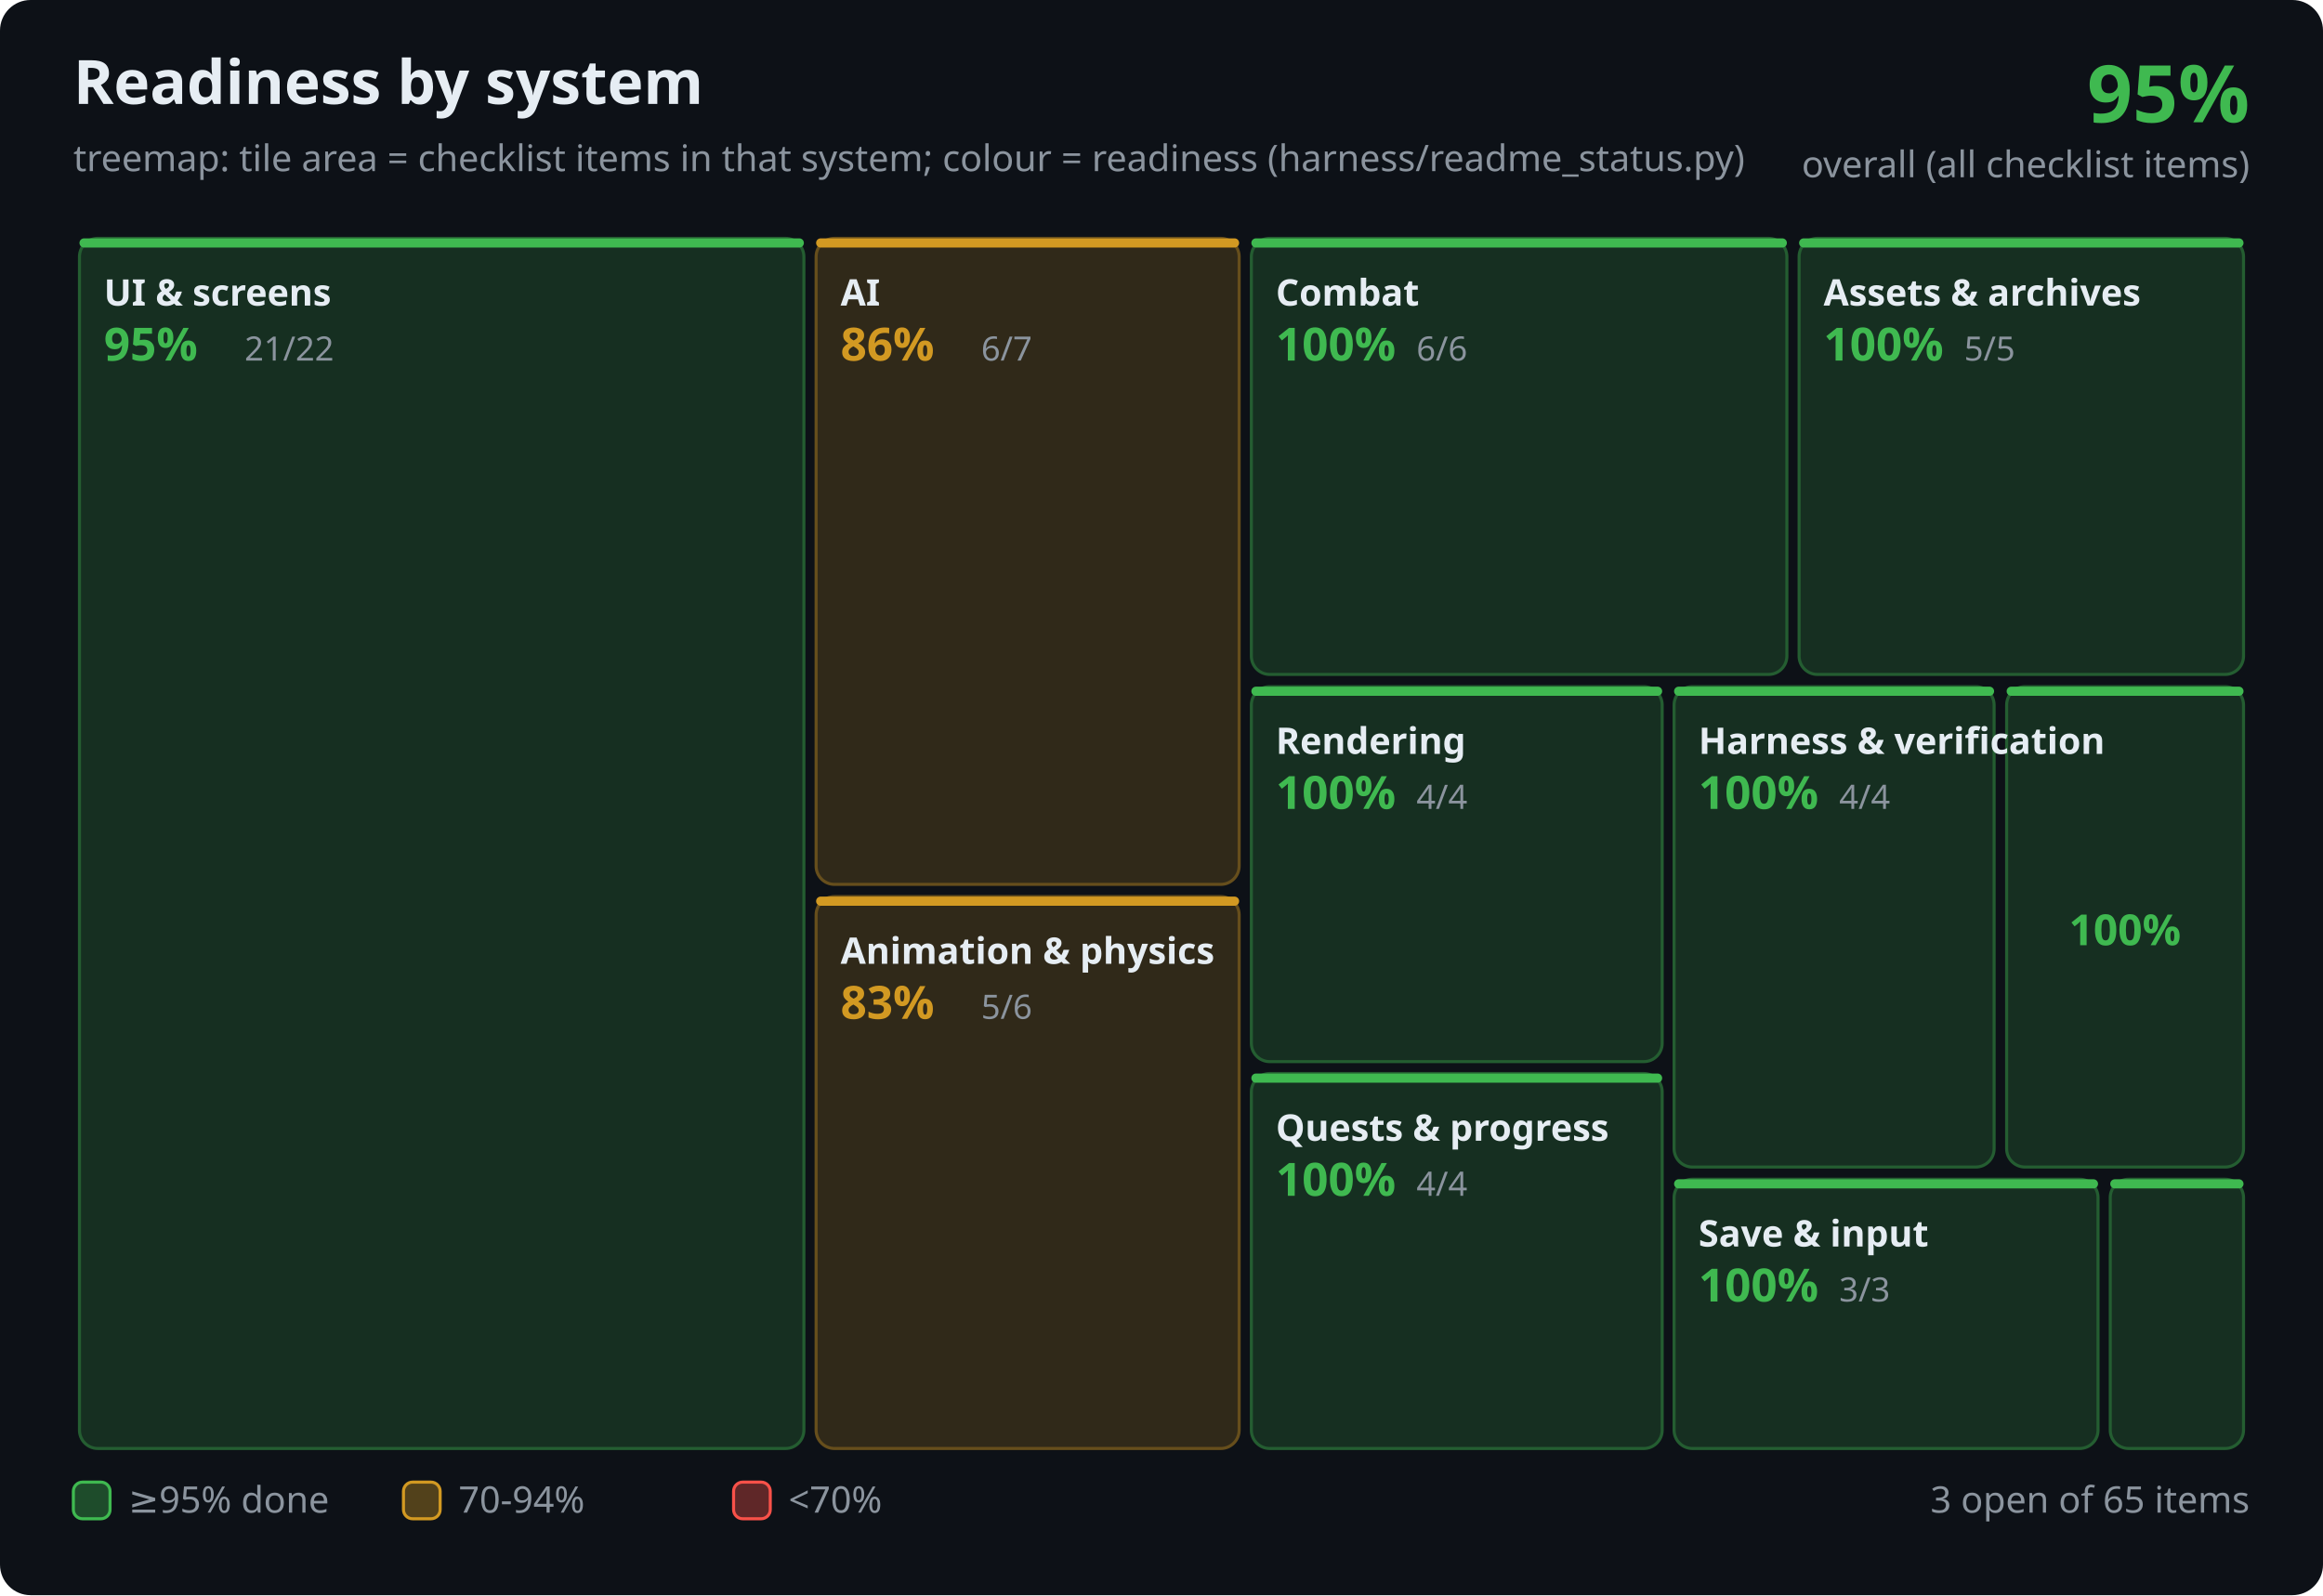
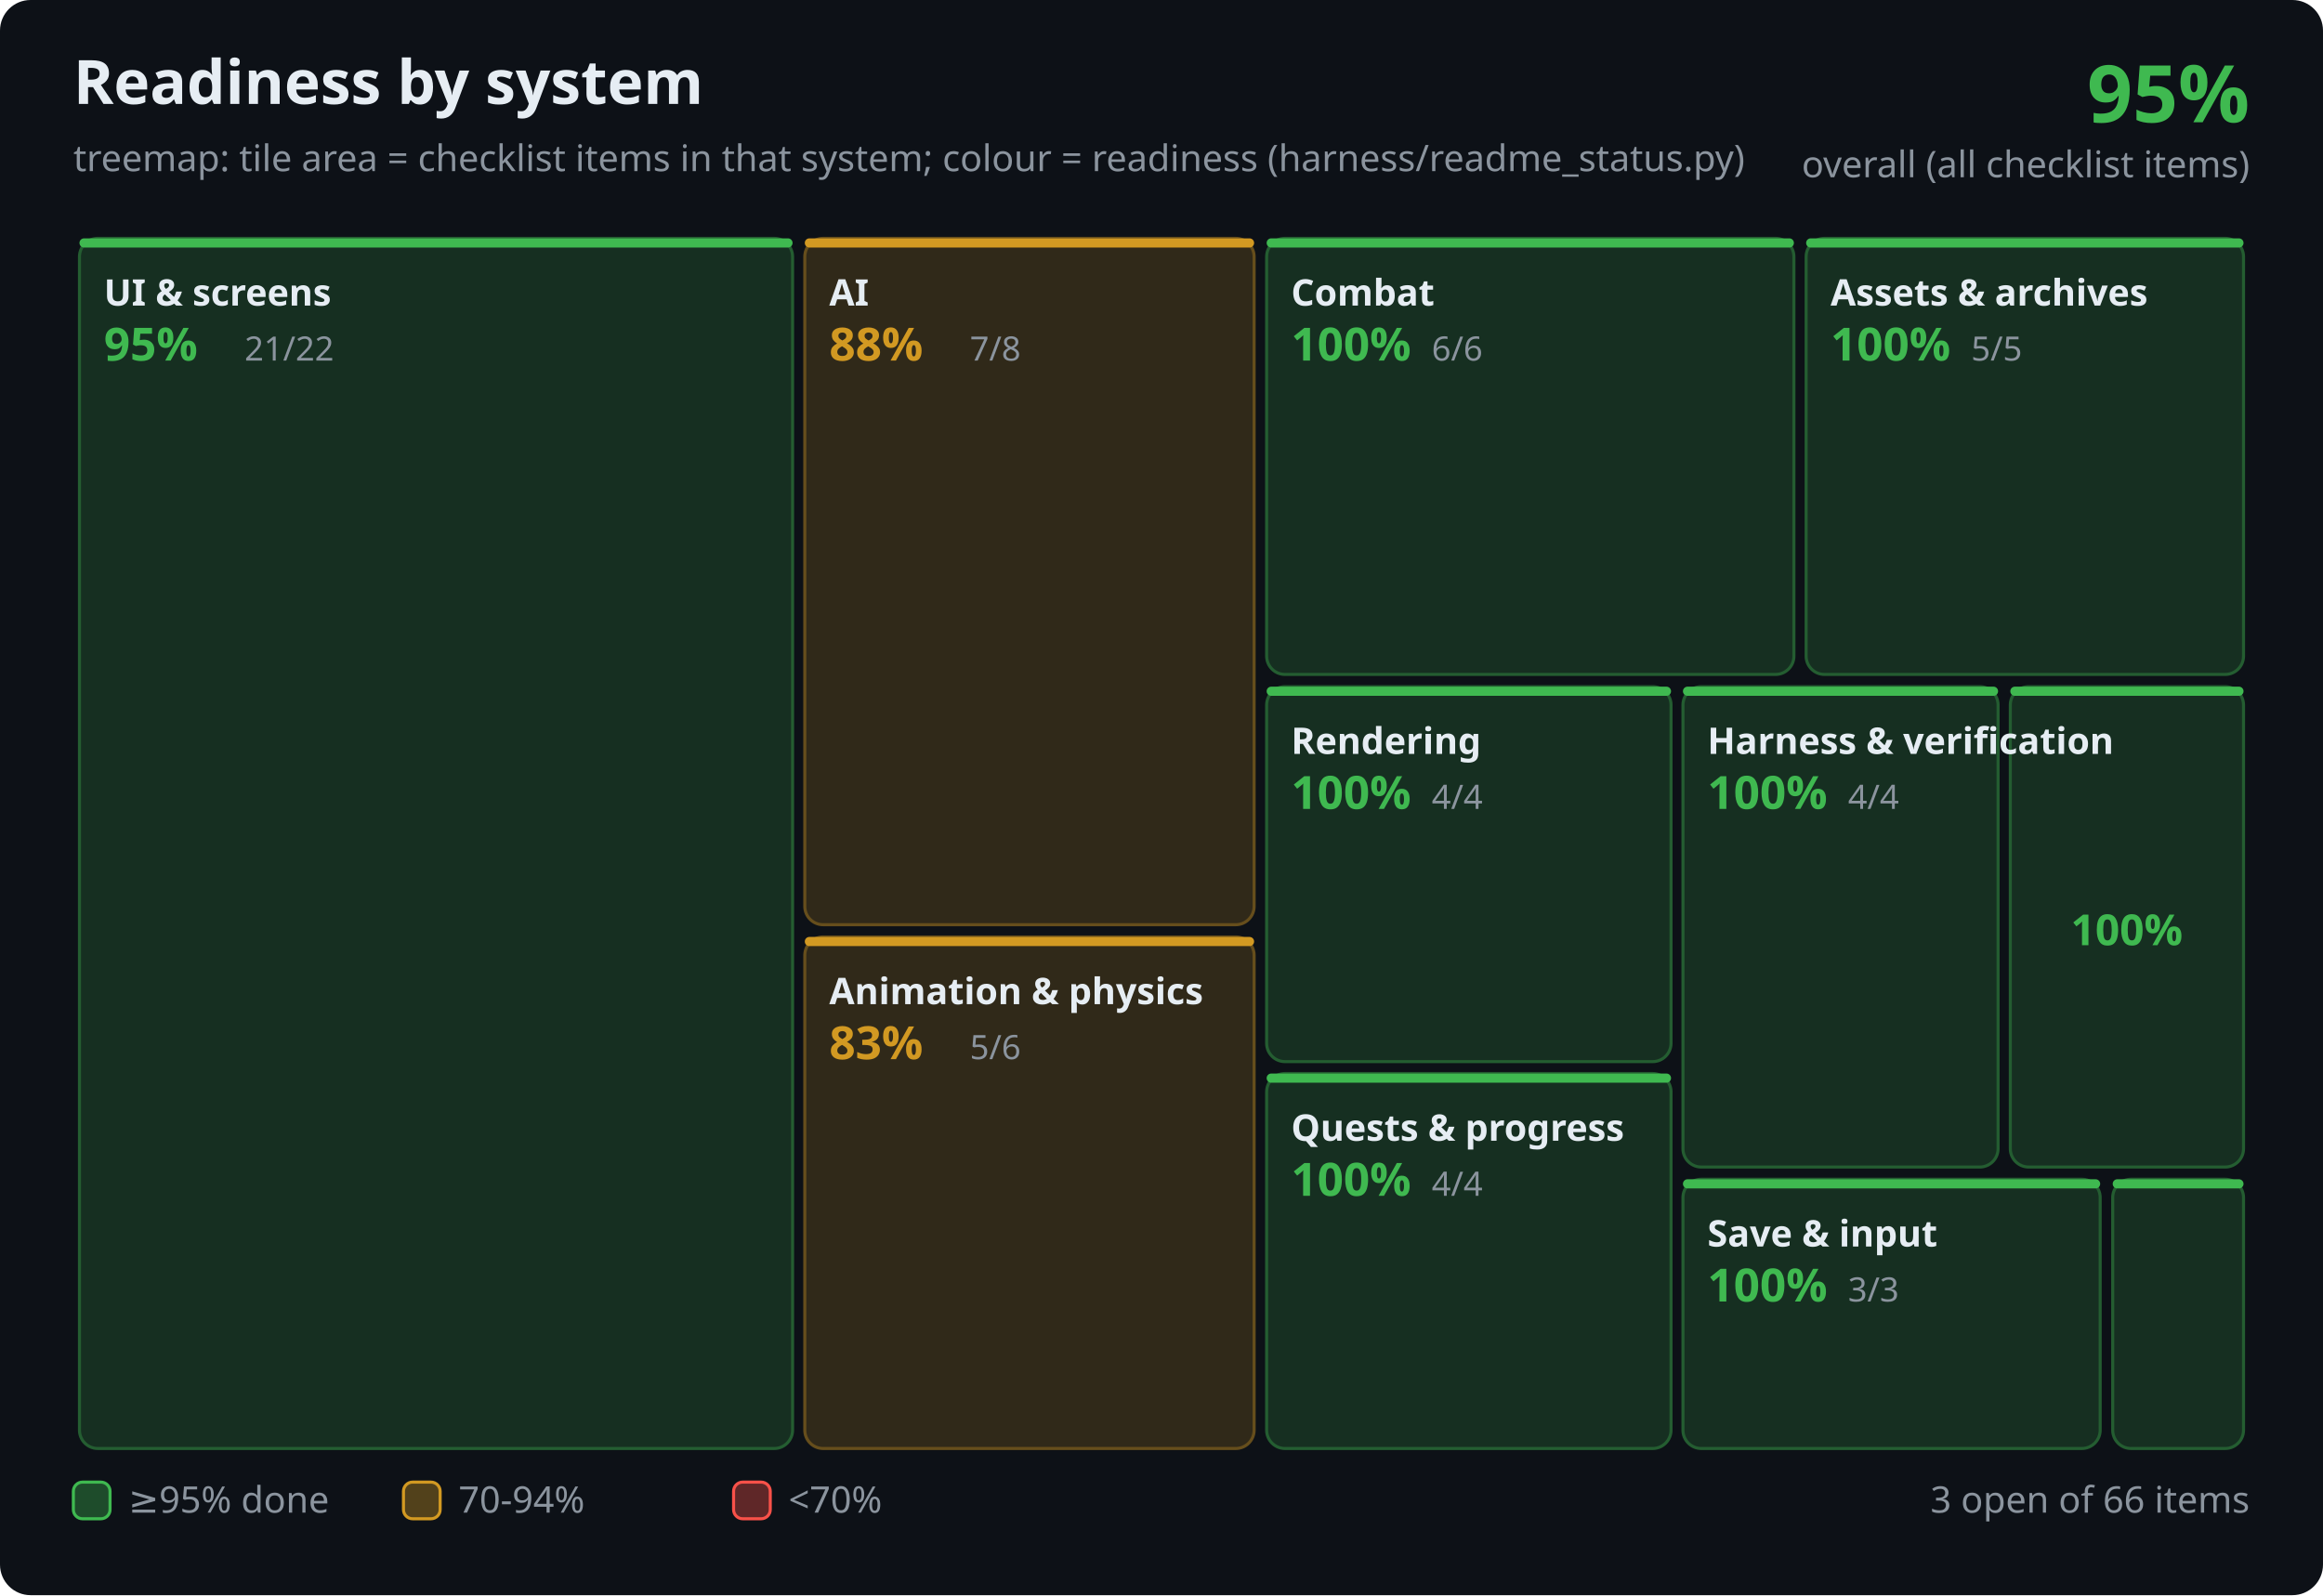
<svg xmlns="http://www.w3.org/2000/svg" width="760" height="522" viewBox="0 0 760 522" font-family="Segoe UI,Ubuntu,sans-serif">
  <rect width="760" height="522" rx="10" fill="#0d1117" />
  <text x="24" y="34" fill="#e6edf3" font-size="20" font-weight="600">Readiness by system</text>
  <text x="24" y="56" fill="#8b949e" font-size="12">treemap: tile area = checklist items in that system; colour = readiness (harness/readme_status.py)</text>
  <text x="736" y="40" fill="#3fb950" font-size="26" font-weight="700" text-anchor="end">95%</text>
  <text x="736" y="58" fill="#8b949e" font-size="12" text-anchor="end">overall (all checklist items)</text>
  <g>
-     <rect x="588.6" y="78.0" width="145.4" height="142.7" rx="6" fill="#162f21" stroke="#245d31" />
-     <rect x="588.6" y="78.0" width="145.4" height="3" rx="1.5" fill="#3fb950" />
-     <text x="596.6" y="100.0" fill="#e6edf3" font-size="12" font-weight="600">Assets &amp; archives</text>
-     <text x="596.6" y="118.0" fill="#3fb950" font-size="15" font-weight="700">100%</text>
-     <text x="642.6" y="118.0" fill="#8b949e" font-size="11">5/5</text>
+     <rect x="590.9" y="78.0" width="143.1" height="142.7" rx="6" fill="#162f21" stroke="#245d31" />
+     <rect x="590.9" y="78.0" width="143.1" height="3" rx="1.5" fill="#3fb950" />
+     <text x="598.9" y="100.0" fill="#e6edf3" font-size="12" font-weight="600">Assets &amp; archives</text>
+     <text x="598.9" y="118.0" fill="#3fb950" font-size="15" font-weight="700">100%</text>
+     <text x="644.9" y="118.0" fill="#8b949e" font-size="11">5/5</text>
  </g>
  <g>
-     <rect x="409.4" y="224.7" width="134.4" height="122.7" rx="6" fill="#162f21" stroke="#245d31" />
-     <rect x="409.4" y="224.7" width="134.4" height="3" rx="1.5" fill="#3fb950" />
-     <text x="417.4" y="246.7" fill="#e6edf3" font-size="12" font-weight="600">Rendering</text>
-     <text x="417.4" y="264.7" fill="#3fb950" font-size="15" font-weight="700">100%</text>
-     <text x="463.4" y="264.7" fill="#8b949e" font-size="11">4/4</text>
+     <rect x="414.4" y="224.7" width="132.3" height="122.7" rx="6" fill="#162f21" stroke="#245d31" />
+     <rect x="414.4" y="224.7" width="132.3" height="3" rx="1.5" fill="#3fb950" />
+     <text x="422.4" y="246.7" fill="#e6edf3" font-size="12" font-weight="600">Rendering</text>
+     <text x="422.4" y="264.7" fill="#3fb950" font-size="15" font-weight="700">100%</text>
+     <text x="468.4" y="264.7" fill="#8b949e" font-size="11">4/4</text>
  </g>
  <g>
-     <rect x="267.0" y="293.4" width="138.4" height="180.6" rx="6" fill="#302919" stroke="#664e1c" />
-     <rect x="267.0" y="293.4" width="138.4" height="3" rx="1.5" fill="#d29922" />
-     <text x="275.0" y="315.4" fill="#e6edf3" font-size="12" font-weight="600">Animation &amp; physics</text>
-     <text x="275.0" y="333.4" fill="#d29922" font-size="15" font-weight="700">83%</text>
-     <text x="321.0" y="333.4" fill="#8b949e" font-size="11">5/6</text>
+     <rect x="263.3" y="306.6" width="147.0" height="167.4" rx="6" fill="#302919" stroke="#664e1c" />
+     <rect x="263.3" y="306.6" width="147.0" height="3" rx="1.5" fill="#d29922" />
+     <text x="271.3" y="328.6" fill="#e6edf3" font-size="12" font-weight="600">Animation &amp; physics</text>
+     <text x="271.3" y="346.6" fill="#d29922" font-size="15" font-weight="700">83%</text>
+     <text x="317.3" y="346.6" fill="#8b949e" font-size="11">5/6</text>
  </g>
  <g>
-     <rect x="409.4" y="78.0" width="175.2" height="142.7" rx="6" fill="#162f21" stroke="#245d31" />
-     <rect x="409.4" y="78.0" width="175.2" height="3" rx="1.5" fill="#3fb950" />
-     <text x="417.4" y="100.0" fill="#e6edf3" font-size="12" font-weight="600">Combat</text>
-     <text x="417.4" y="118.0" fill="#3fb950" font-size="15" font-weight="700">100%</text>
-     <text x="463.4" y="118.0" fill="#8b949e" font-size="11">6/6</text>
+     <rect x="414.4" y="78.0" width="172.5" height="142.7" rx="6" fill="#162f21" stroke="#245d31" />
+     <rect x="414.4" y="78.0" width="172.5" height="3" rx="1.5" fill="#3fb950" />
+     <text x="422.4" y="100.0" fill="#e6edf3" font-size="12" font-weight="600">Combat</text>
+     <text x="422.4" y="118.0" fill="#3fb950" font-size="15" font-weight="700">100%</text>
+     <text x="468.4" y="118.0" fill="#8b949e" font-size="11">6/6</text>
  </g>
  <g>
-     <rect x="267.0" y="78.0" width="138.4" height="211.4" rx="6" fill="#302919" stroke="#664e1c" />
-     <rect x="267.0" y="78.0" width="138.4" height="3" rx="1.5" fill="#d29922" />
-     <text x="275.0" y="100.0" fill="#e6edf3" font-size="12" font-weight="600">AI</text>
-     <text x="275.0" y="118.0" fill="#d29922" font-size="15" font-weight="700">86%</text>
-     <text x="321.0" y="118.0" fill="#8b949e" font-size="11">6/7</text>
+     <rect x="263.3" y="78.0" width="147.0" height="224.6" rx="6" fill="#302919" stroke="#664e1c" />
+     <rect x="263.3" y="78.0" width="147.0" height="3" rx="1.5" fill="#d29922" />
+     <text x="271.3" y="100.0" fill="#e6edf3" font-size="12" font-weight="600">AI</text>
+     <text x="271.3" y="118.0" fill="#d29922" font-size="15" font-weight="700">88%</text>
+     <text x="317.3" y="118.0" fill="#8b949e" font-size="11">7/8</text>
  </g>
  <g>
-     <rect x="26.0" y="78.0" width="237.0" height="396.0" rx="6" fill="#162f21" stroke="#245d31" />
-     <rect x="26.0" y="78.0" width="237.0" height="3" rx="1.5" fill="#3fb950" />
+     <rect x="26.0" y="78.0" width="233.3" height="396.0" rx="6" fill="#162f21" stroke="#245d31" />
+     <rect x="26.0" y="78.0" width="233.3" height="3" rx="1.5" fill="#3fb950" />
    <text x="34.0" y="100.0" fill="#e6edf3" font-size="12" font-weight="600">UI &amp; screens</text>
    <text x="34.0" y="118.0" fill="#3fb950" font-size="15" font-weight="700">95%</text>
    <text x="80.0" y="118.0" fill="#8b949e" font-size="11">21/22</text>
  </g>
  <g>
-     <rect x="409.4" y="351.3" width="134.4" height="122.7" rx="6" fill="#162f21" stroke="#245d31" />
-     <rect x="409.4" y="351.3" width="134.4" height="3" rx="1.5" fill="#3fb950" />
-     <text x="417.4" y="373.3" fill="#e6edf3" font-size="12" font-weight="600">Quests &amp; progress</text>
-     <text x="417.4" y="391.3" fill="#3fb950" font-size="15" font-weight="700">100%</text>
-     <text x="463.4" y="391.3" fill="#8b949e" font-size="11">4/4</text>
+     <rect x="414.4" y="351.3" width="132.3" height="122.7" rx="6" fill="#162f21" stroke="#245d31" />
+     <rect x="414.4" y="351.3" width="132.3" height="3" rx="1.5" fill="#3fb950" />
+     <text x="422.4" y="373.3" fill="#e6edf3" font-size="12" font-weight="600">Quests &amp; progress</text>
+     <text x="422.4" y="391.3" fill="#3fb950" font-size="15" font-weight="700">100%</text>
+     <text x="468.4" y="391.3" fill="#8b949e" font-size="11">4/4</text>
  </g>
  <g>
-     <rect x="656.5" y="224.7" width="77.5" height="157.2" rx="6" fill="#162f21" stroke="#245d31" />
-     <rect x="656.5" y="224.7" width="77.5" height="3" rx="1.5" fill="#3fb950" />
-     <text x="695.2" y="309.3" fill="#3fb950" font-size="14" font-weight="700" text-anchor="middle">100%</text>
+     <rect x="657.7" y="224.7" width="76.3" height="157.2" rx="6" fill="#162f21" stroke="#245d31" />
+     <rect x="657.7" y="224.7" width="76.3" height="3" rx="1.5" fill="#3fb950" />
+     <text x="695.8" y="309.3" fill="#3fb950" font-size="14" font-weight="700" text-anchor="middle">100%</text>
  </g>
  <g>
-     <rect x="547.7" y="385.9" width="138.7" height="88.1" rx="6" fill="#162f21" stroke="#245d31" />
-     <rect x="547.7" y="385.9" width="138.7" height="3" rx="1.5" fill="#3fb950" />
-     <text x="555.7" y="407.9" fill="#e6edf3" font-size="12" font-weight="600">Save &amp; input</text>
-     <text x="555.7" y="425.9" fill="#3fb950" font-size="15" font-weight="700">100%</text>
-     <text x="601.7" y="425.9" fill="#8b949e" font-size="11">3/3</text>
+     <rect x="550.6" y="385.9" width="136.5" height="88.1" rx="6" fill="#162f21" stroke="#245d31" />
+     <rect x="550.6" y="385.9" width="136.5" height="3" rx="1.5" fill="#3fb950" />
+     <text x="558.6" y="407.9" fill="#e6edf3" font-size="12" font-weight="600">Save &amp; input</text>
+     <text x="558.6" y="425.9" fill="#3fb950" font-size="15" font-weight="700">100%</text>
+     <text x="604.6" y="425.9" fill="#8b949e" font-size="11">3/3</text>
  </g>
  <g>
-     <rect x="690.4" y="385.9" width="43.6" height="88.1" rx="6" fill="#162f21" stroke="#245d31" />
-     <rect x="690.4" y="385.9" width="43.6" height="3" rx="1.5" fill="#3fb950" />
+     <rect x="691.2" y="385.9" width="42.8" height="88.1" rx="6" fill="#162f21" stroke="#245d31" />
+     <rect x="691.2" y="385.9" width="42.8" height="3" rx="1.5" fill="#3fb950" />
  </g>
  <g>
-     <rect x="547.7" y="224.7" width="104.7" height="157.2" rx="6" fill="#162f21" stroke="#245d31" />
-     <rect x="547.7" y="224.7" width="104.7" height="3" rx="1.5" fill="#3fb950" />
-     <text x="555.7" y="246.7" fill="#e6edf3" font-size="12" font-weight="600">Harness &amp; verification</text>
-     <text x="555.7" y="264.7" fill="#3fb950" font-size="15" font-weight="700">100%</text>
-     <text x="601.7" y="264.7" fill="#8b949e" font-size="11">4/4</text>
+     <rect x="550.6" y="224.7" width="103.1" height="157.2" rx="6" fill="#162f21" stroke="#245d31" />
+     <rect x="550.6" y="224.7" width="103.1" height="3" rx="1.5" fill="#3fb950" />
+     <text x="558.6" y="246.7" fill="#e6edf3" font-size="12" font-weight="600">Harness &amp; verification</text>
+     <text x="558.6" y="264.7" fill="#3fb950" font-size="15" font-weight="700">100%</text>
+     <text x="604.6" y="264.7" fill="#8b949e" font-size="11">4/4</text>
  </g>
  <rect x="24" y="485" width="12" height="12" rx="3" fill="#1e4c2b" stroke="#3fb950" />
  <text x="42" y="495" fill="#8b949e" font-size="12">≥95% done</text>
  <rect x="132" y="485" width="12" height="12" rx="3" fill="#52411b" stroke="#d29922" />
  <text x="150" y="495" fill="#8b949e" font-size="12">70-94%</text>
  <rect x="240" y="485" width="12" height="12" rx="3" fill="#5f2728" stroke="#f85149" />
  <text x="258" y="495" fill="#8b949e" font-size="12">&lt;70%</text>
-   <text x="736" y="495" fill="#8b949e" font-size="12" text-anchor="end">3 open of 65 items</text>
+   <text x="736" y="495" fill="#8b949e" font-size="12" text-anchor="end">3 open of 66 items</text>
</svg>
